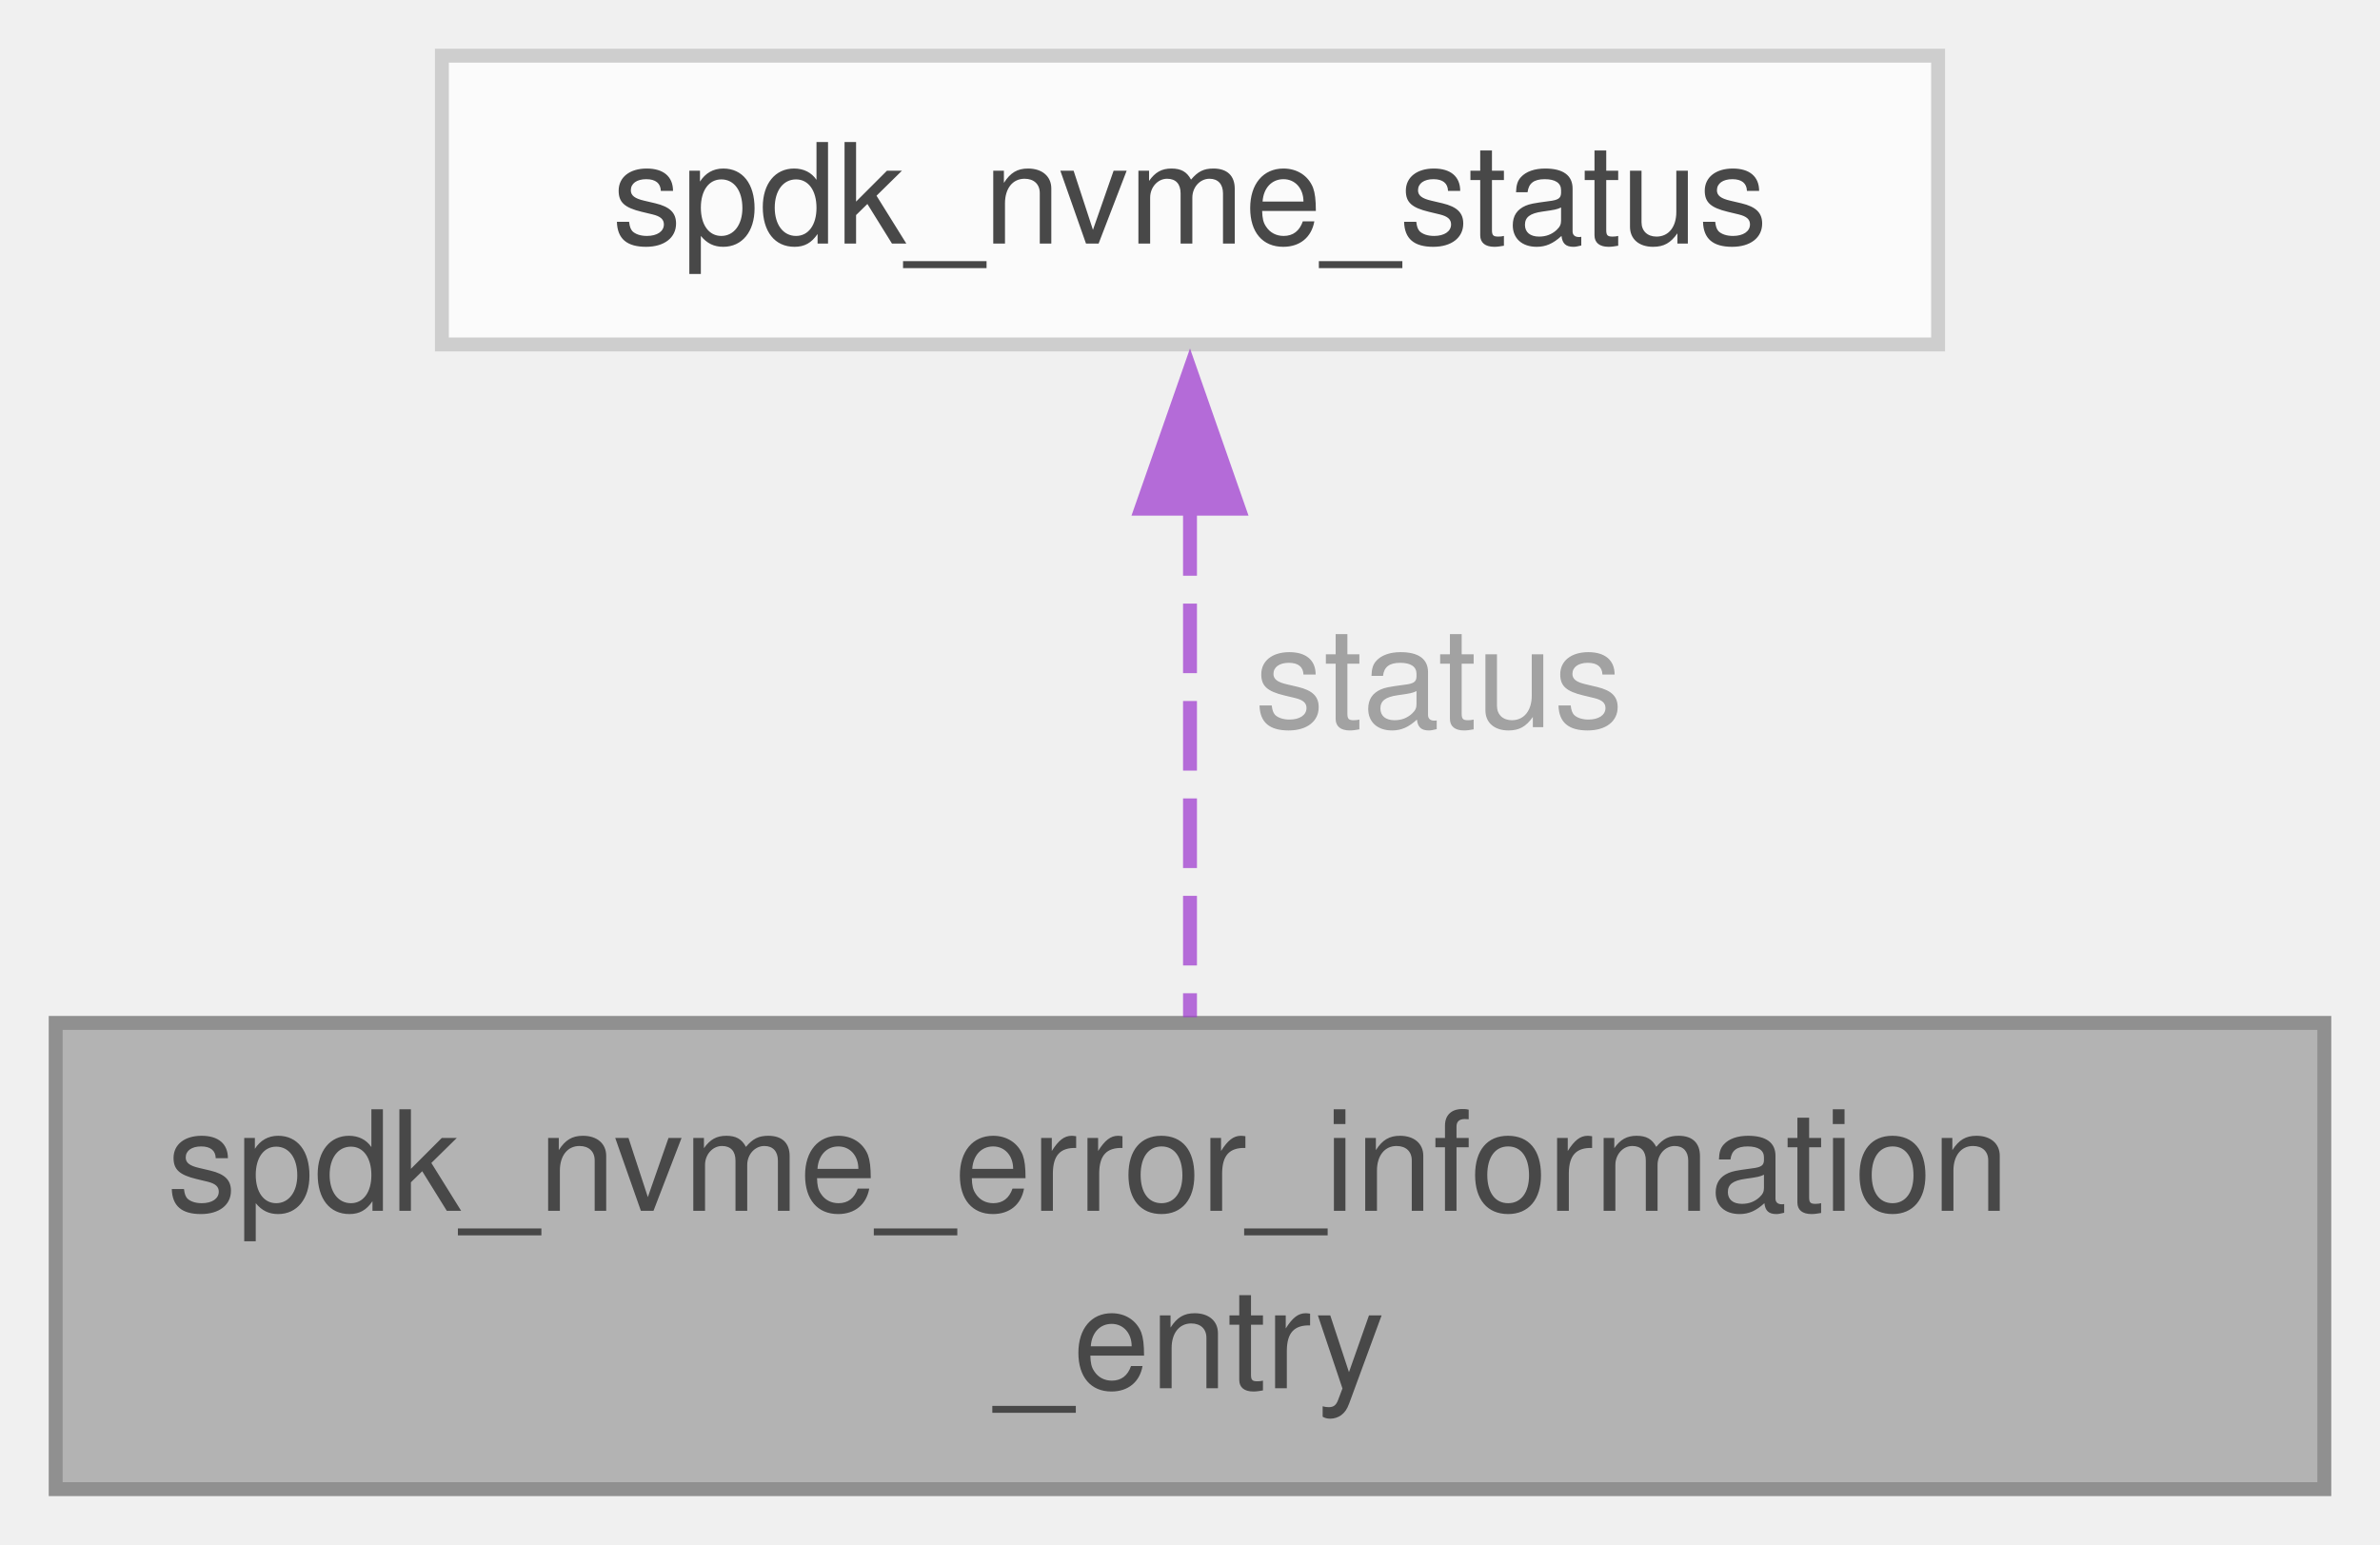
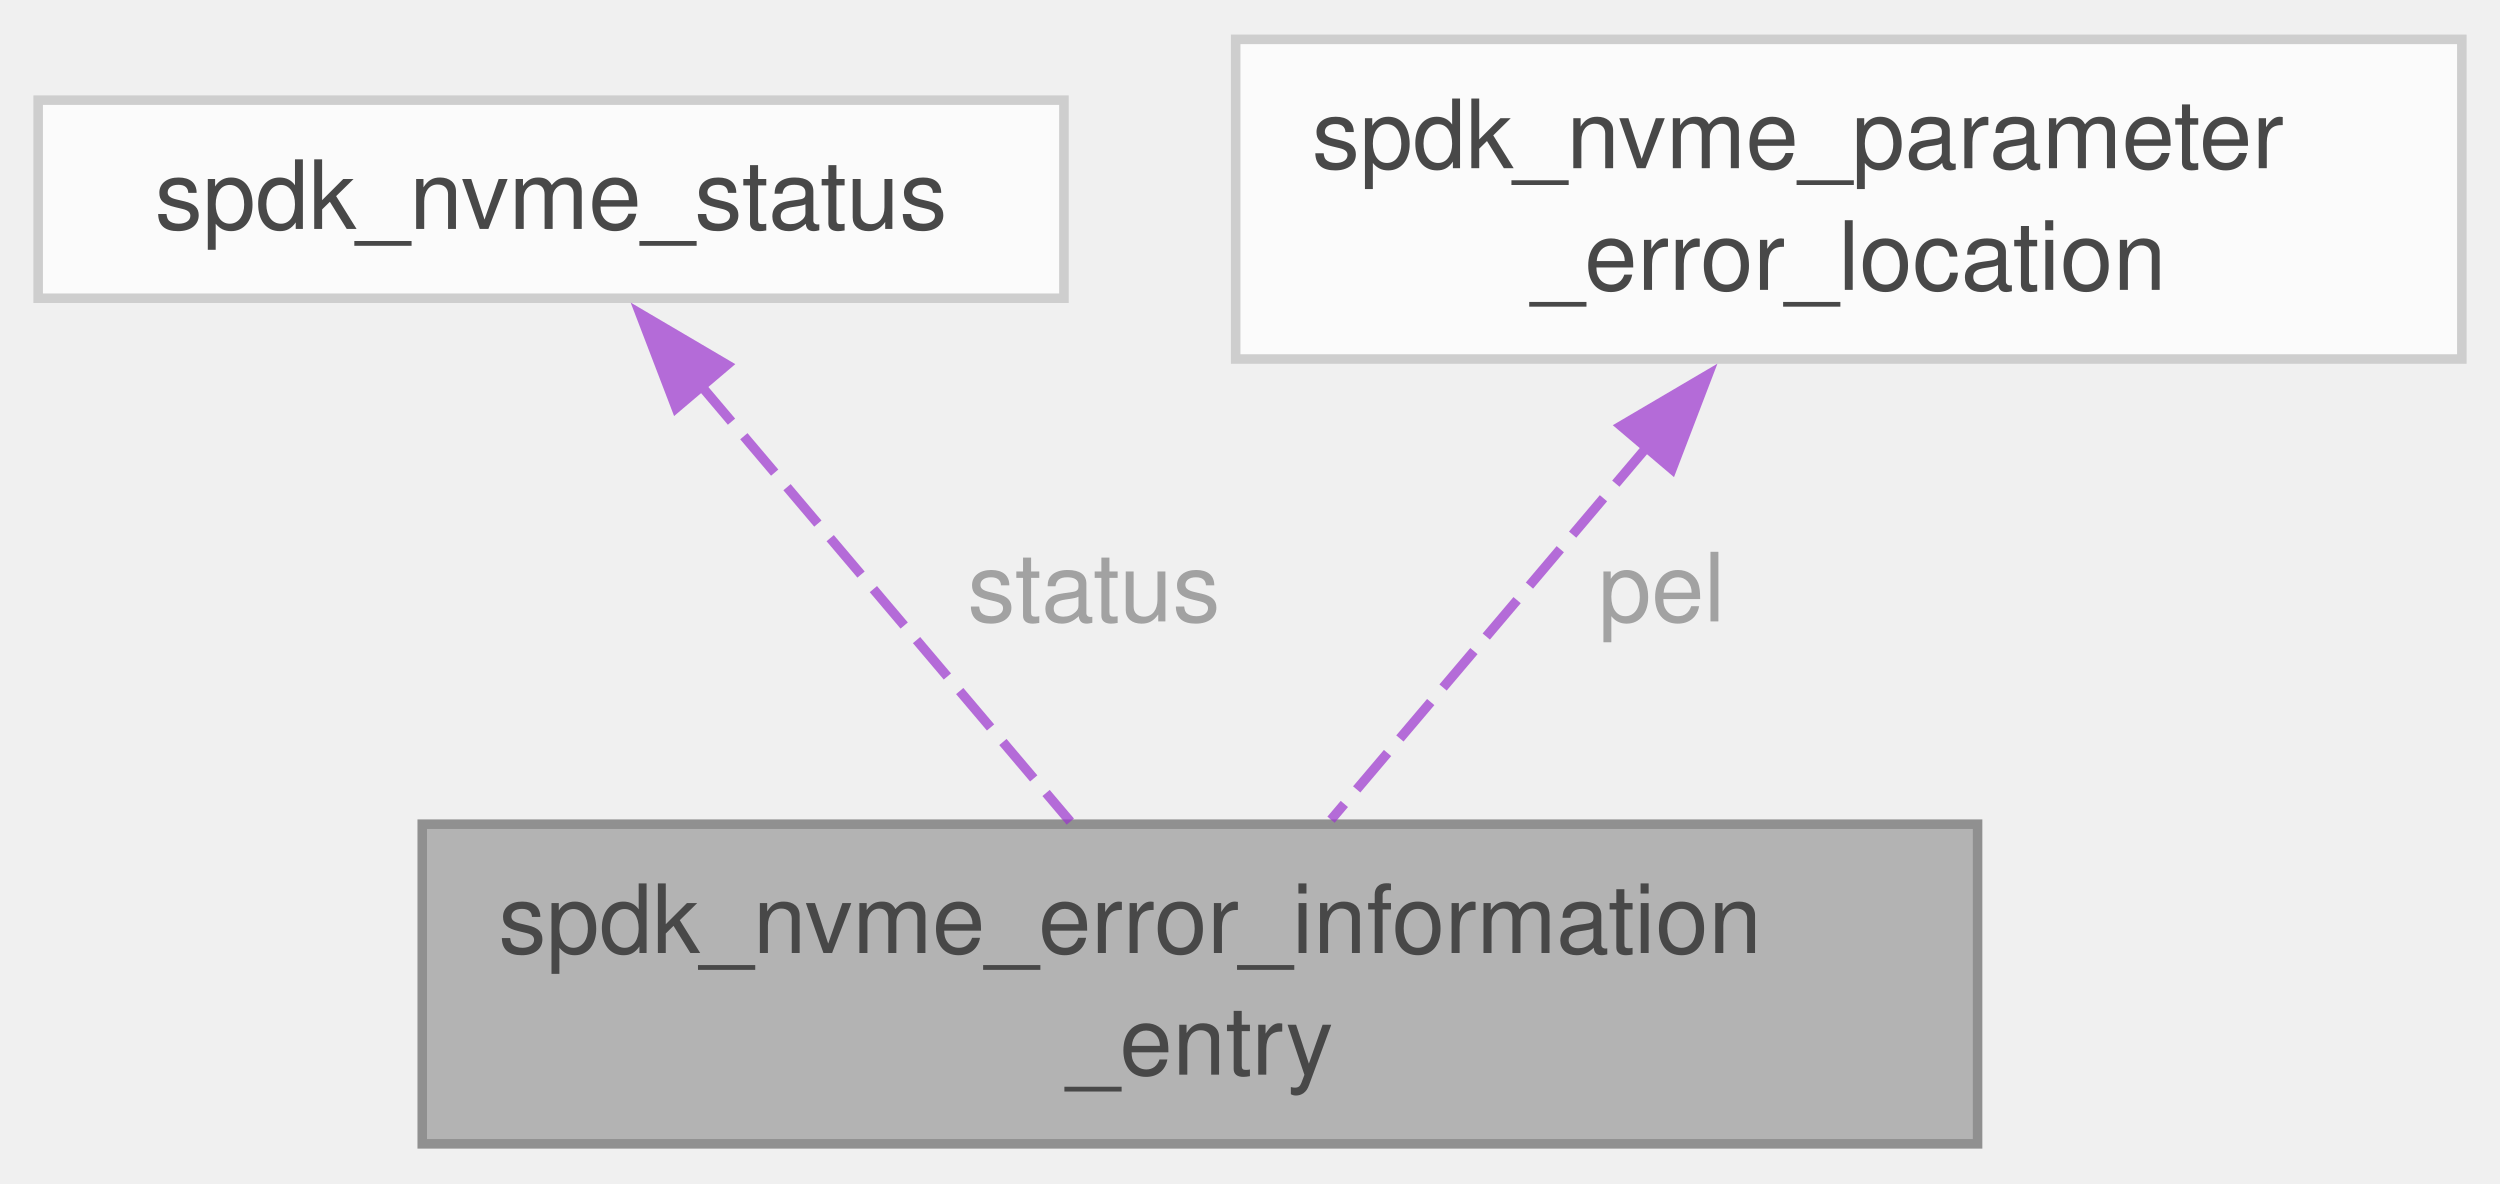
- <svg xmlns="http://www.w3.org/2000/svg" xmlns:xlink="http://www.w3.org/1999/xlink" width="171pt" height="111pt" viewBox="0.00 0.00 171.00 111.00">
+ <svg xmlns="http://www.w3.org/2000/svg" xmlns:xlink="http://www.w3.org/1999/xlink" width="262pt" height="124pt" viewBox="0.00 0.00 262.00 123.75">
  <svg id="main" version="1.1" xml:space="preserve">
    <style type="text/css">
.node, .edge {opacity: 0.7;}
.node.selected, .edge.selected {opacity: 1;}
.edge:hover path { stroke: red; }
.edge:hover polygon { stroke: red; fill: red; }
</style>
    <svg id="graph" class="graph">
-       <g id="graph0" class="graph" transform="scale(1 1) rotate(0) translate(4 107)">
+       <g id="graph0" class="graph" transform="scale(1 1) rotate(0) translate(4 119.75)">
        <g id="Node000001" class="node">
          <g id="a_Node000001">
            <a xlink:title="Error information log page (SPDK_NVME_LOG_ERROR)">
-               <polygon fill="#999999" stroke="#666666" points="163,-33.5 0,-33.5 0,0 163,0 163,-33.5" />
-               <text text-anchor="start" x="8" y="-20" font-family="Helvetica,sans-Serif" font-size="10.00">spdk_nvme_error_information</text>
-               <text text-anchor="middle" x="81.5" y="-7.25" font-family="Helvetica,sans-Serif" font-size="10.00">_entry</text>
+               <polygon fill="#999999" stroke="#666666" points="203.25,-33.5 40.25,-33.5 40.25,0 203.25,0 203.25,-33.5" />
+               <text text-anchor="start" x="48.25" y="-20" font-family="Helvetica,sans-Serif" font-size="10.00">spdk_nvme_error_information</text>
+               <text text-anchor="middle" x="121.75" y="-7.25" font-family="Helvetica,sans-Serif" font-size="10.00">_entry</text>
            </a>
          </g>
        </g>
        <g id="Node000002" class="node">
          <g id="a_Node000002">
            <a xlink:href="structspdk__nvme__status.html" target="_top" xlink:title=" ">
-               <polygon fill="white" stroke="#bfbfbf" points="135.25,-103 27.75,-103 27.75,-82.25 135.25,-82.25 135.25,-103" />
-               <text text-anchor="middle" x="81.5" y="-89.5" font-family="Helvetica,sans-Serif" font-size="10.00">spdk_nvme_status</text>
+               <polygon fill="white" stroke="#bfbfbf" points="107.5,-109.38 0,-109.38 0,-88.62 107.5,-88.62 107.5,-109.38" />
+               <text text-anchor="middle" x="53.75" y="-95.88" font-family="Helvetica,sans-Serif" font-size="10.00">spdk_nvme_status</text>
            </a>
          </g>
        </g>
        <g id="edge1_Node000001_Node000002" class="edge">
          <g id="a_edge1_Node000001_Node000002">
            <a xlink:title=" ">
-               <path fill="none" stroke="#9a32cd" stroke-dasharray="5,2" d="M81.5,-70.63C81.5,-58.97 81.5,-44.69 81.5,-33.91" />
-               <polygon fill="#9a32cd" stroke="#9a32cd" points="78,-70.45 81.5,-80.45 85,-70.45 78,-70.45" />
+               <path fill="none" stroke="#9a32cd" stroke-dasharray="5,2" d="M69.43,-79.5C81.14,-65.67 97,-46.96 108.17,-33.77" />
+               <polygon fill="#9a32cd" stroke="#9a32cd" points="66.86,-77.11 63.07,-87.01 72.2,-81.64 66.86,-77.11" />
            </a>
          </g>
-           <text text-anchor="middle" x="98" y="-54.75" font-family="Helvetica,sans-Serif" font-size="10.00" fill="grey"> status</text>
+           <text text-anchor="middle" x="109.25" y="-54.75" font-family="Helvetica,sans-Serif" font-size="10.00" fill="grey"> status</text>
+         </g>
+         <g id="Node000003" class="node">
+           <g id="a_Node000003">
+             <a xlink:href="unionspdk__nvme__parameter__error__location.html" target="_top" xlink:title=" ">
+               <polygon fill="white" stroke="#bfbfbf" points="254,-115.75 125.5,-115.75 125.5,-82.25 254,-82.25 254,-115.75" />
+               <text text-anchor="start" x="133.5" y="-102.25" font-family="Helvetica,sans-Serif" font-size="10.00">spdk_nvme_parameter</text>
+               <text text-anchor="middle" x="189.75" y="-89.5" font-family="Helvetica,sans-Serif" font-size="10.00">_error_location</text>
+             </a>
+           </g>
+         </g>
+         <g id="edge2_Node000001_Node000003" class="edge">
+           <g id="a_edge2_Node000001_Node000003">
+             <a xlink:title=" ">
+               <path fill="none" stroke="#9a32cd" stroke-dasharray="5,2" d="M168.57,-73C157.78,-60.27 144.98,-45.16 135.49,-33.97" />
+               <polygon fill="#9a32cd" stroke="#9a32cd" points="165.88,-75.24 175.01,-80.61 171.22,-70.71 165.88,-75.24" />
+             </a>
+           </g>
+           <text text-anchor="middle" x="168.75" y="-54.75" font-family="Helvetica,sans-Serif" font-size="10.00" fill="grey"> pel</text>
        </g>
      </g>
    </svg>
  </svg>
  <style type="text/css">

[data-mouse-over-selected='false'] { opacity: 0.7; }
[data-mouse-over-selected='true']  { opacity: 1.0; }

</style>
</svg>
